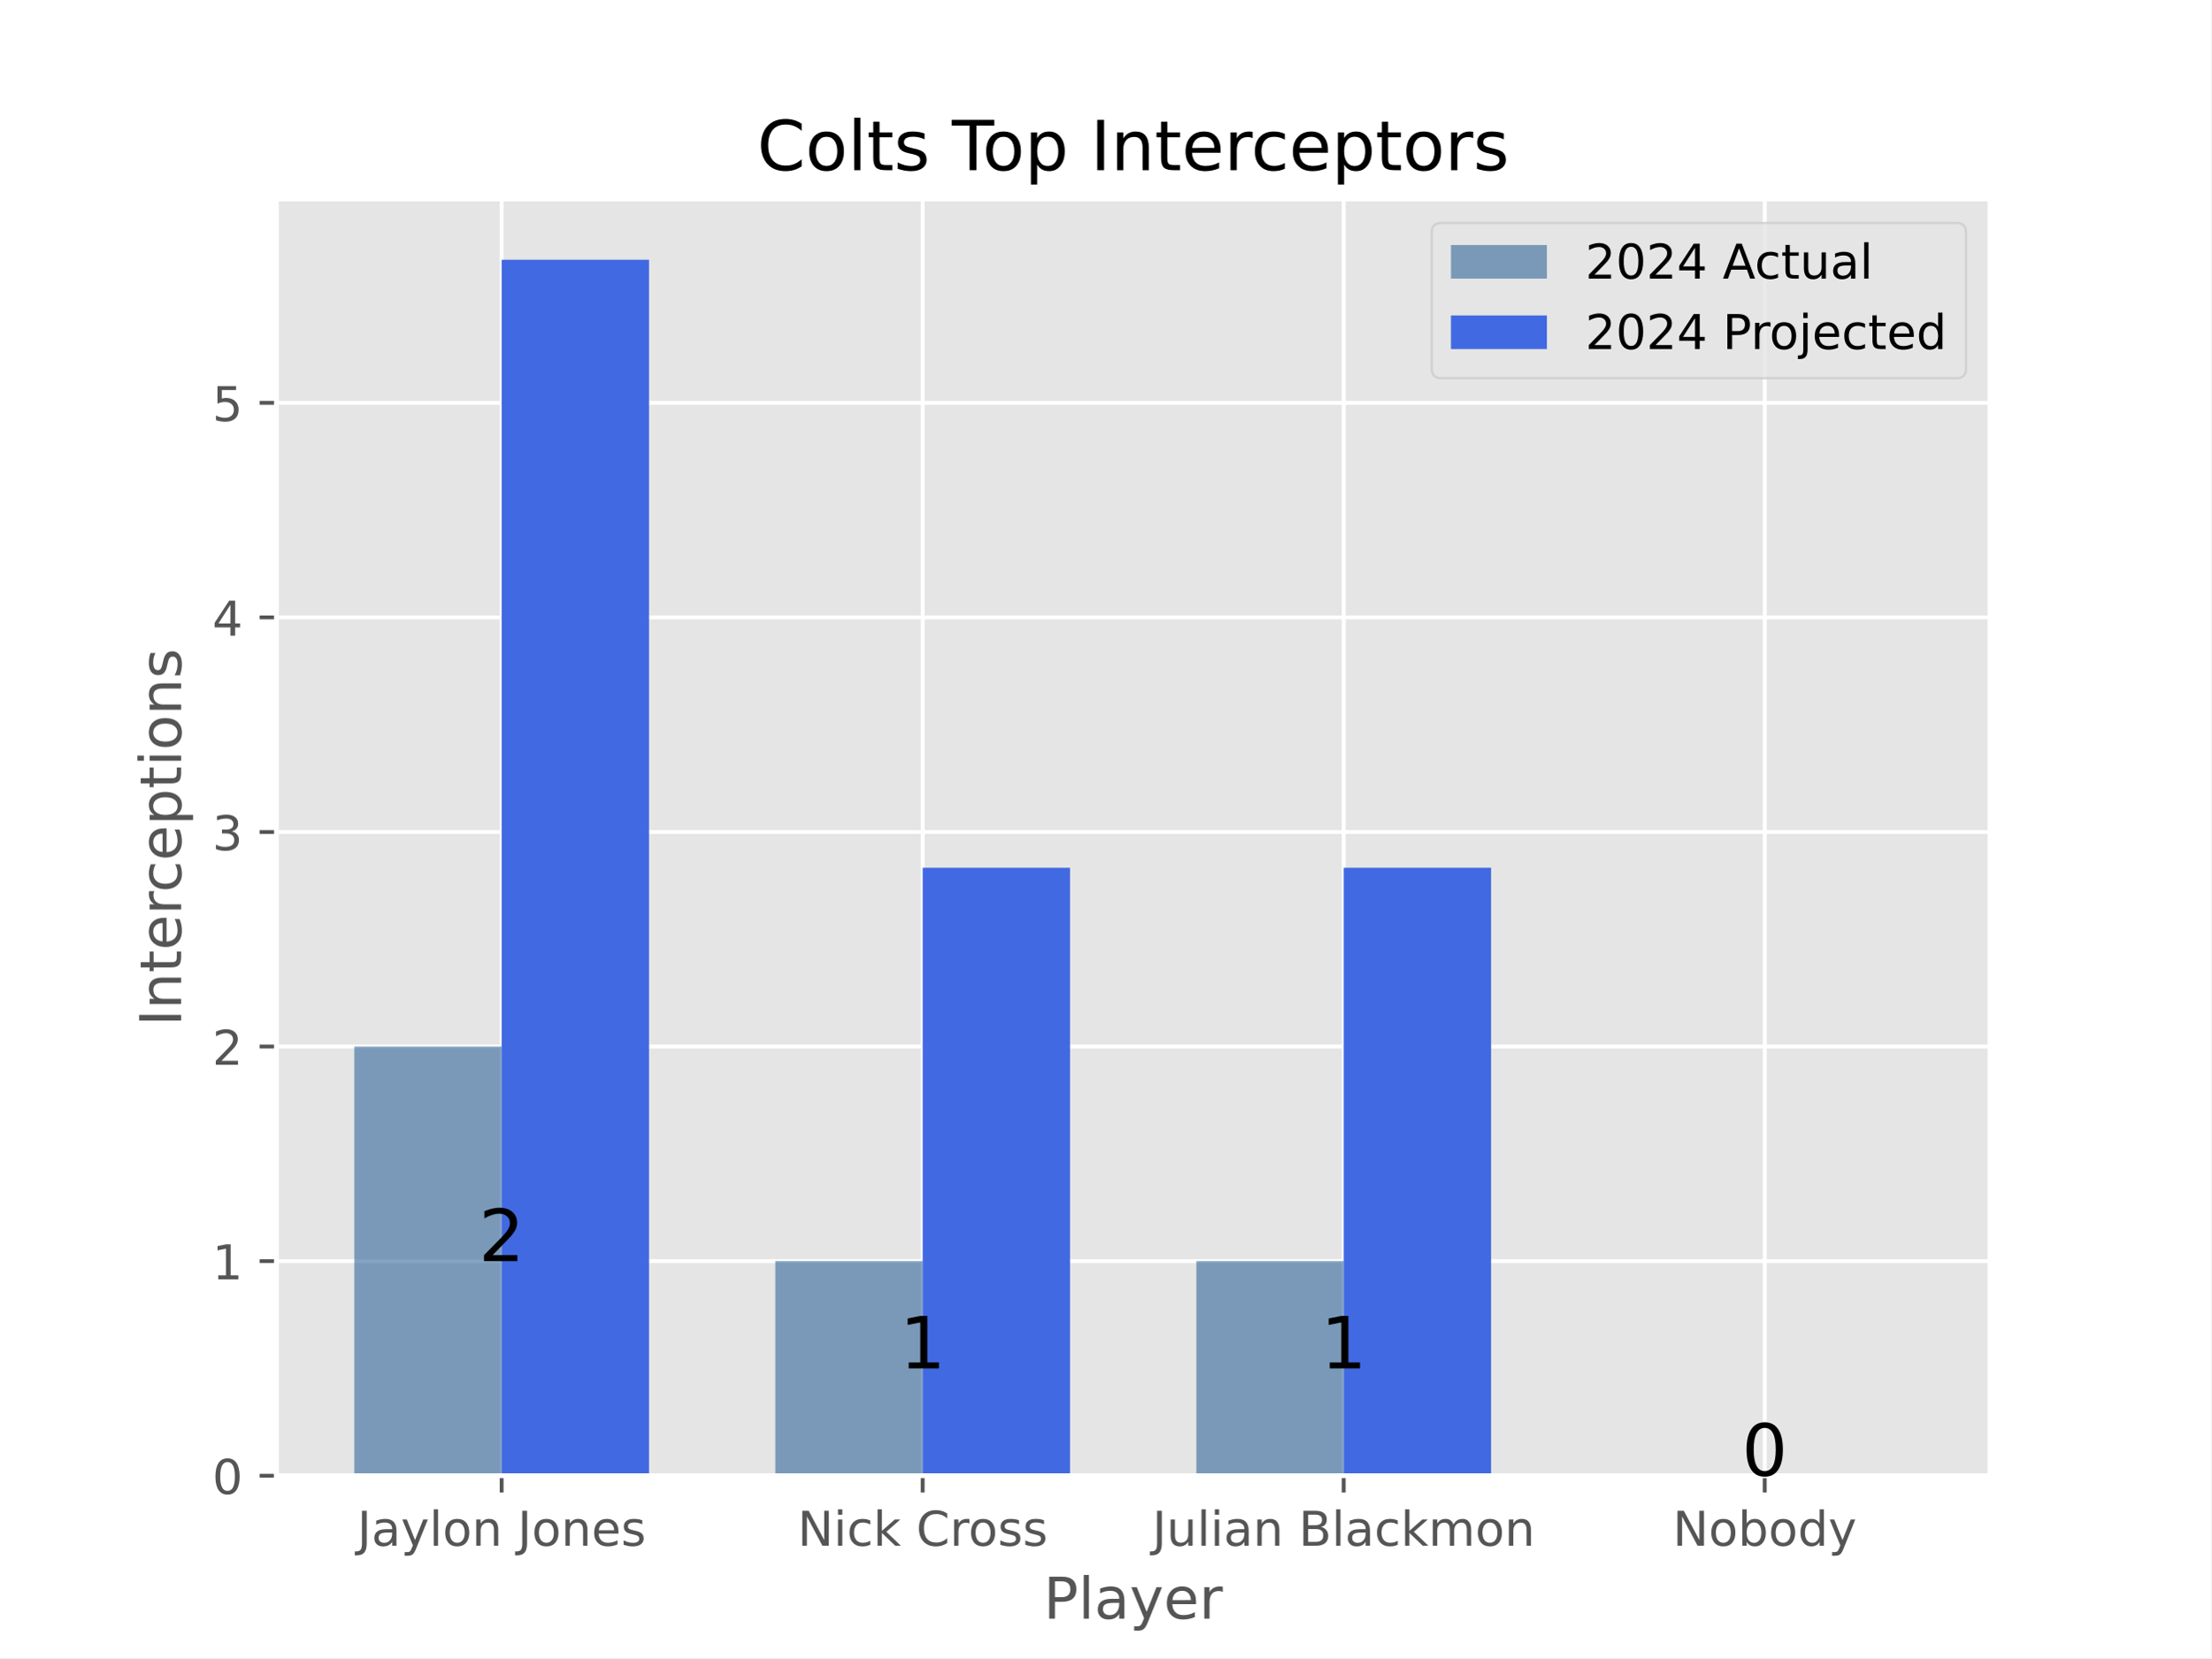
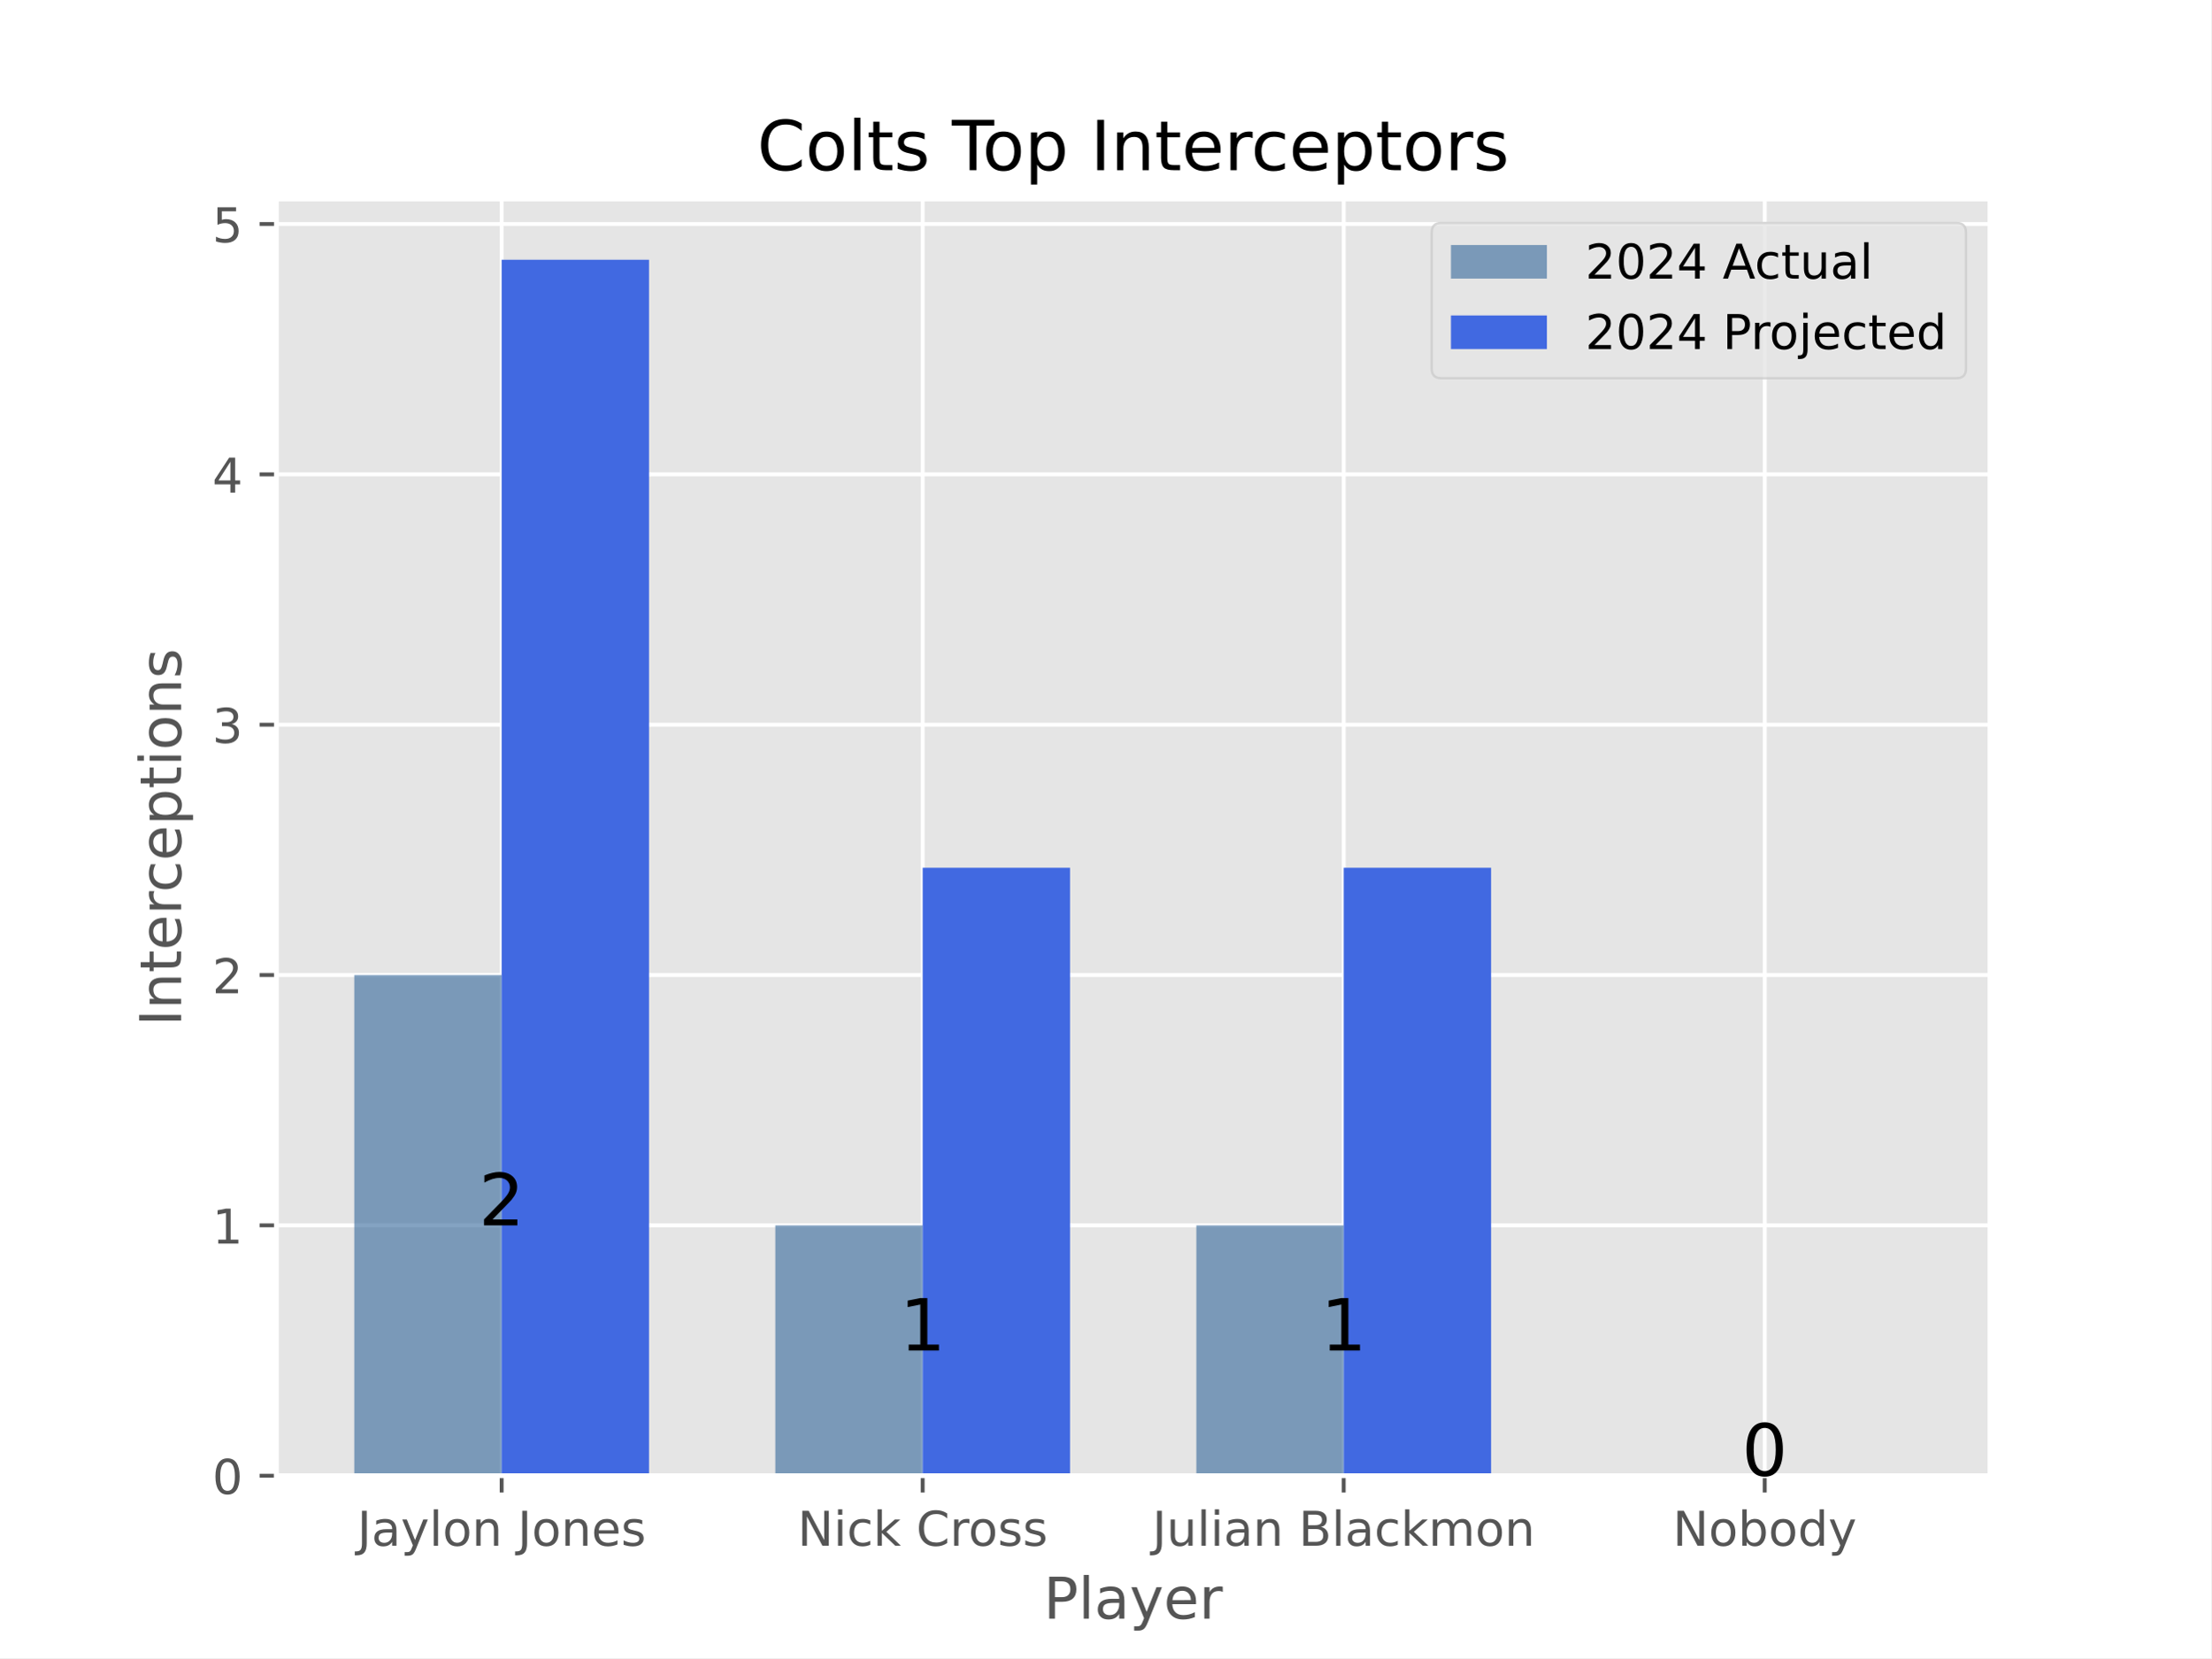
<svg xmlns="http://www.w3.org/2000/svg" xmlns:xlink="http://www.w3.org/1999/xlink" width="460.8pt" height="345.6pt" viewBox="0 0 460.8 345.6" version="1.1">
  <defs>
    <style type="text/css">*{stroke-linejoin: round; stroke-linecap: butt}</style>
  </defs>
  <g id="figure_1">
    <g id="patch_1">
      <path d="M 0 345.6  L 460.8 345.6  L 460.8 0  L 0 0  z " style="fill: #ffffff" />
    </g>
    <g id="axes_1">
      <g id="patch_2">
        <path d="M 57.6 307.584  L 414.72 307.584  L 414.72 41.472  L 57.6 41.472  z " style="fill: #e5e5e5" />
      </g>
      <g id="matplotlib.axis_1">
        <g id="xtick_1">
          <g id="line2d_1">
-             <path d="M 104.543 307.584  L 104.543 41.472  " clip-path="url(#pc93c27bb3d)" style="fill: none; stroke: #ffffff; stroke-width: 0.8; stroke-linecap: square" />
+             <path d="M 104.543 307.584  L 104.543 41.472  " clip-path="url(#pbe018e3bfe)" style="fill: none; stroke: #ffffff; stroke-width: 0.8; stroke-linecap: square" />
          </g>
          <g id="line2d_2">
            <defs>
-               <path id="mbdb9796c3b" d="M 0 0  L 0 3.5  " style="stroke: #555555; stroke-width: 0.8" />
-             </defs>
-             <g>
-               <use xlink:href="#mbdb9796c3b" x="104.543" y="307.584" style="fill: #555555; stroke: #555555; stroke-width: 0.8" />
+               <path id="m9ca0fe6954" d="M 0 0  L 0 3.5  " style="stroke: #555555; stroke-width: 0.8" />
+             </defs>
+             <g>
+               <use xlink:href="#m9ca0fe6954" x="104.543" y="307.584" style="fill: #555555; stroke: #555555; stroke-width: 0.8" />
            </g>
          </g>
          <g id="text_1">
            <g style="fill: #555555" transform="translate(74.45423 322.1824) scale(0.1 -0.1)">
              <defs>
                <path id="DejaVuSans-4a" d="M 628 4666  L 1259 4666  L 1259 325  Q 1259 -519 939 -900  Q 619 -1281 -91 -1281  L -331 -1281  L -331 -750  L -134 -750  Q 284 -750 456 -515  Q 628 -281 628 325  L 628 4666  z " transform="scale(0.015625)" />
                <path id="DejaVuSans-61" d="M 2194 1759  Q 1497 1759 1228 1600  Q 959 1441 959 1056  Q 959 750 1161 570  Q 1363 391 1709 391  Q 2188 391 2477 730  Q 2766 1069 2766 1631  L 2766 1759  L 2194 1759  z M 3341 1997  L 3341 0  L 2766 0  L 2766 531  Q 2569 213 2275 61  Q 1981 -91 1556 -91  Q 1019 -91 701 211  Q 384 513 384 1019  Q 384 1609 779 1909  Q 1175 2209 1959 2209  L 2766 2209  L 2766 2266  Q 2766 2663 2505 2880  Q 2244 3097 1772 3097  Q 1472 3097 1187 3025  Q 903 2953 641 2809  L 641 3341  Q 956 3463 1253 3523  Q 1550 3584 1831 3584  Q 2591 3584 2966 3190  Q 3341 2797 3341 1997  z " transform="scale(0.015625)" />
                <path id="DejaVuSans-79" d="M 2059 -325  Q 1816 -950 1584 -1140  Q 1353 -1331 966 -1331  L 506 -1331  L 506 -850  L 844 -850  Q 1081 -850 1212 -737  Q 1344 -625 1503 -206  L 1606 56  L 191 3500  L 800 3500  L 1894 763  L 2988 3500  L 3597 3500  L 2059 -325  z " transform="scale(0.015625)" />
                <path id="DejaVuSans-6c" d="M 603 4863  L 1178 4863  L 1178 0  L 603 0  L 603 4863  z " transform="scale(0.015625)" />
                <path id="DejaVuSans-6f" d="M 1959 3097  Q 1497 3097 1228 2736  Q 959 2375 959 1747  Q 959 1119 1226 758  Q 1494 397 1959 397  Q 2419 397 2687 759  Q 2956 1122 2956 1747  Q 2956 2369 2687 2733  Q 2419 3097 1959 3097  z M 1959 3584  Q 2709 3584 3137 3096  Q 3566 2609 3566 1747  Q 3566 888 3137 398  Q 2709 -91 1959 -91  Q 1206 -91 779 398  Q 353 888 353 1747  Q 353 2609 779 3096  Q 1206 3584 1959 3584  z " transform="scale(0.015625)" />
                <path id="DejaVuSans-6e" d="M 3513 2113  L 3513 0  L 2938 0  L 2938 2094  Q 2938 2591 2744 2837  Q 2550 3084 2163 3084  Q 1697 3084 1428 2787  Q 1159 2491 1159 1978  L 1159 0  L 581 0  L 581 3500  L 1159 3500  L 1159 2956  Q 1366 3272 1645 3428  Q 1925 3584 2291 3584  Q 2894 3584 3203 3211  Q 3513 2838 3513 2113  z " transform="scale(0.015625)" />
                <path id="DejaVuSans-20" transform="scale(0.015625)" />
                <path id="DejaVuSans-65" d="M 3597 1894  L 3597 1613  L 953 1613  Q 991 1019 1311 708  Q 1631 397 2203 397  Q 2534 397 2845 478  Q 3156 559 3463 722  L 3463 178  Q 3153 47 2828 -22  Q 2503 -91 2169 -91  Q 1331 -91 842 396  Q 353 884 353 1716  Q 353 2575 817 3079  Q 1281 3584 2069 3584  Q 2775 3584 3186 3129  Q 3597 2675 3597 1894  z M 3022 2063  Q 3016 2534 2758 2815  Q 2500 3097 2075 3097  Q 1594 3097 1305 2825  Q 1016 2553 972 2059  L 3022 2063  z " transform="scale(0.015625)" />
                <path id="DejaVuSans-73" d="M 2834 3397  L 2834 2853  Q 2591 2978 2328 3040  Q 2066 3103 1784 3103  Q 1356 3103 1142 2972  Q 928 2841 928 2578  Q 928 2378 1081 2264  Q 1234 2150 1697 2047  L 1894 2003  Q 2506 1872 2764 1633  Q 3022 1394 3022 966  Q 3022 478 2636 193  Q 2250 -91 1575 -91  Q 1294 -91 989 -36  Q 684 19 347 128  L 347 722  Q 666 556 975 473  Q 1284 391 1588 391  Q 1994 391 2212 530  Q 2431 669 2431 922  Q 2431 1156 2273 1281  Q 2116 1406 1581 1522  L 1381 1569  Q 847 1681 609 1914  Q 372 2147 372 2553  Q 372 3047 722 3315  Q 1072 3584 1716 3584  Q 2034 3584 2315 3537  Q 2597 3491 2834 3397  z " transform="scale(0.015625)" />
              </defs>
              <use xlink:href="#DejaVuSans-4a" />
              <use xlink:href="#DejaVuSans-61" x="29.492" />
              <use xlink:href="#DejaVuSans-79" x="90.771" />
              <use xlink:href="#DejaVuSans-6c" x="149.951" />
              <use xlink:href="#DejaVuSans-6f" x="177.734" />
              <use xlink:href="#DejaVuSans-6e" x="238.916" />
              <use xlink:href="#DejaVuSans-20" x="302.295" />
              <use xlink:href="#DejaVuSans-4a" x="334.082" />
              <use xlink:href="#DejaVuSans-6f" x="363.574" />
              <use xlink:href="#DejaVuSans-6e" x="424.756" />
              <use xlink:href="#DejaVuSans-65" x="488.135" />
              <use xlink:href="#DejaVuSans-73" x="549.658" />
            </g>
          </g>
        </g>
        <g id="xtick_2">
          <g id="line2d_3">
-             <path d="M 192.288 307.584  L 192.288 41.472  " clip-path="url(#pc93c27bb3d)" style="fill: none; stroke: #ffffff; stroke-width: 0.8; stroke-linecap: square" />
+             <path d="M 192.288 307.584  L 192.288 41.472  " clip-path="url(#pbe018e3bfe)" style="fill: none; stroke: #ffffff; stroke-width: 0.8; stroke-linecap: square" />
          </g>
          <g id="line2d_4">
            <g>
-               <use xlink:href="#mbdb9796c3b" x="192.288" y="307.584" style="fill: #555555; stroke: #555555; stroke-width: 0.8" />
+               <use xlink:href="#m9ca0fe6954" x="192.288" y="307.584" style="fill: #555555; stroke: #555555; stroke-width: 0.8" />
            </g>
          </g>
          <g id="text_2">
            <g style="fill: #555555" transform="translate(166.2214 322.1824) scale(0.1 -0.1)">
              <defs>
                <path id="DejaVuSans-4e" d="M 628 4666  L 1478 4666  L 3547 763  L 3547 4666  L 4159 4666  L 4159 0  L 3309 0  L 1241 3903  L 1241 0  L 628 0  L 628 4666  z " transform="scale(0.015625)" />
                <path id="DejaVuSans-69" d="M 603 3500  L 1178 3500  L 1178 0  L 603 0  L 603 3500  z M 603 4863  L 1178 4863  L 1178 4134  L 603 4134  L 603 4863  z " transform="scale(0.015625)" />
                <path id="DejaVuSans-63" d="M 3122 3366  L 3122 2828  Q 2878 2963 2633 3030  Q 2388 3097 2138 3097  Q 1578 3097 1268 2742  Q 959 2388 959 1747  Q 959 1106 1268 751  Q 1578 397 2138 397  Q 2388 397 2633 464  Q 2878 531 3122 666  L 3122 134  Q 2881 22 2623 -34  Q 2366 -91 2075 -91  Q 1284 -91 818 406  Q 353 903 353 1747  Q 353 2603 823 3093  Q 1294 3584 2113 3584  Q 2378 3584 2631 3529  Q 2884 3475 3122 3366  z " transform="scale(0.015625)" />
                <path id="DejaVuSans-6b" d="M 581 4863  L 1159 4863  L 1159 1991  L 2875 3500  L 3609 3500  L 1753 1863  L 3688 0  L 2938 0  L 1159 1709  L 1159 0  L 581 0  L 581 4863  z " transform="scale(0.015625)" />
                <path id="DejaVuSans-43" d="M 4122 4306  L 4122 3641  Q 3803 3938 3442 4084  Q 3081 4231 2675 4231  Q 1875 4231 1450 3742  Q 1025 3253 1025 2328  Q 1025 1406 1450 917  Q 1875 428 2675 428  Q 3081 428 3442 575  Q 3803 722 4122 1019  L 4122 359  Q 3791 134 3420 21  Q 3050 -91 2638 -91  Q 1578 -91 968 557  Q 359 1206 359 2328  Q 359 3453 968 4101  Q 1578 4750 2638 4750  Q 3056 4750 3426 4639  Q 3797 4528 4122 4306  z " transform="scale(0.015625)" />
                <path id="DejaVuSans-72" d="M 2631 2963  Q 2534 3019 2420 3045  Q 2306 3072 2169 3072  Q 1681 3072 1420 2755  Q 1159 2438 1159 1844  L 1159 0  L 581 0  L 581 3500  L 1159 3500  L 1159 2956  Q 1341 3275 1631 3429  Q 1922 3584 2338 3584  Q 2397 3584 2469 3576  Q 2541 3569 2628 3553  L 2631 2963  z " transform="scale(0.015625)" />
              </defs>
              <use xlink:href="#DejaVuSans-4e" />
              <use xlink:href="#DejaVuSans-69" x="74.805" />
              <use xlink:href="#DejaVuSans-63" x="102.588" />
              <use xlink:href="#DejaVuSans-6b" x="157.568" />
              <use xlink:href="#DejaVuSans-20" x="215.479" />
              <use xlink:href="#DejaVuSans-43" x="247.266" />
              <use xlink:href="#DejaVuSans-72" x="317.09" />
              <use xlink:href="#DejaVuSans-6f" x="355.953" />
              <use xlink:href="#DejaVuSans-73" x="417.135" />
              <use xlink:href="#DejaVuSans-73" x="469.234" />
            </g>
          </g>
        </g>
        <g id="xtick_3">
          <g id="line2d_5">
-             <path d="M 280.032 307.584  L 280.032 41.472  " clip-path="url(#pc93c27bb3d)" style="fill: none; stroke: #ffffff; stroke-width: 0.8; stroke-linecap: square" />
+             <path d="M 280.032 307.584  L 280.032 41.472  " clip-path="url(#pbe018e3bfe)" style="fill: none; stroke: #ffffff; stroke-width: 0.8; stroke-linecap: square" />
          </g>
          <g id="line2d_6">
            <g>
-               <use xlink:href="#mbdb9796c3b" x="280.032" y="307.584" style="fill: #555555; stroke: #555555; stroke-width: 0.8" />
+               <use xlink:href="#m9ca0fe6954" x="280.032" y="307.584" style="fill: #555555; stroke: #555555; stroke-width: 0.8" />
            </g>
          </g>
          <g id="text_3">
            <g style="fill: #555555" transform="translate(240.1619 322.1824) scale(0.1 -0.1)">
              <defs>
                <path id="DejaVuSans-75" d="M 544 1381  L 544 3500  L 1119 3500  L 1119 1403  Q 1119 906 1312 657  Q 1506 409 1894 409  Q 2359 409 2629 706  Q 2900 1003 2900 1516  L 2900 3500  L 3475 3500  L 3475 0  L 2900 0  L 2900 538  Q 2691 219 2414 64  Q 2138 -91 1772 -91  Q 1169 -91 856 284  Q 544 659 544 1381  z M 1991 3584  L 1991 3584  z " transform="scale(0.015625)" />
                <path id="DejaVuSans-42" d="M 1259 2228  L 1259 519  L 2272 519  Q 2781 519 3026 730  Q 3272 941 3272 1375  Q 3272 1813 3026 2020  Q 2781 2228 2272 2228  L 1259 2228  z M 1259 4147  L 1259 2741  L 2194 2741  Q 2656 2741 2882 2914  Q 3109 3088 3109 3444  Q 3109 3797 2882 3972  Q 2656 4147 2194 4147  L 1259 4147  z M 628 4666  L 2241 4666  Q 2963 4666 3353 4366  Q 3744 4066 3744 3513  Q 3744 3084 3544 2831  Q 3344 2578 2956 2516  Q 3422 2416 3680 2098  Q 3938 1781 3938 1306  Q 3938 681 3513 340  Q 3088 0 2303 0  L 628 0  L 628 4666  z " transform="scale(0.015625)" />
                <path id="DejaVuSans-6d" d="M 3328 2828  Q 3544 3216 3844 3400  Q 4144 3584 4550 3584  Q 5097 3584 5394 3201  Q 5691 2819 5691 2113  L 5691 0  L 5113 0  L 5113 2094  Q 5113 2597 4934 2840  Q 4756 3084 4391 3084  Q 3944 3084 3684 2787  Q 3425 2491 3425 1978  L 3425 0  L 2847 0  L 2847 2094  Q 2847 2600 2669 2842  Q 2491 3084 2119 3084  Q 1678 3084 1418 2786  Q 1159 2488 1159 1978  L 1159 0  L 581 0  L 581 3500  L 1159 3500  L 1159 2956  Q 1356 3278 1631 3431  Q 1906 3584 2284 3584  Q 2666 3584 2933 3390  Q 3200 3197 3328 2828  z " transform="scale(0.015625)" />
              </defs>
              <use xlink:href="#DejaVuSans-4a" />
              <use xlink:href="#DejaVuSans-75" x="29.492" />
              <use xlink:href="#DejaVuSans-6c" x="92.871" />
              <use xlink:href="#DejaVuSans-69" x="120.654" />
              <use xlink:href="#DejaVuSans-61" x="148.438" />
              <use xlink:href="#DejaVuSans-6e" x="209.717" />
              <use xlink:href="#DejaVuSans-20" x="273.096" />
              <use xlink:href="#DejaVuSans-42" x="304.883" />
              <use xlink:href="#DejaVuSans-6c" x="373.486" />
              <use xlink:href="#DejaVuSans-61" x="401.27" />
              <use xlink:href="#DejaVuSans-63" x="462.549" />
              <use xlink:href="#DejaVuSans-6b" x="517.529" />
              <use xlink:href="#DejaVuSans-6d" x="575.439" />
              <use xlink:href="#DejaVuSans-6f" x="672.852" />
              <use xlink:href="#DejaVuSans-6e" x="734.033" />
            </g>
          </g>
        </g>
        <g id="xtick_4">
          <g id="line2d_7">
-             <path d="M 367.777 307.584  L 367.777 41.472  " clip-path="url(#pc93c27bb3d)" style="fill: none; stroke: #ffffff; stroke-width: 0.8; stroke-linecap: square" />
+             <path d="M 367.777 307.584  L 367.777 41.472  " clip-path="url(#pbe018e3bfe)" style="fill: none; stroke: #ffffff; stroke-width: 0.8; stroke-linecap: square" />
          </g>
          <g id="line2d_8">
            <g>
-               <use xlink:href="#mbdb9796c3b" x="367.777" y="307.584" style="fill: #555555; stroke: #555555; stroke-width: 0.8" />
+               <use xlink:href="#m9ca0fe6954" x="367.777" y="307.584" style="fill: #555555; stroke: #555555; stroke-width: 0.8" />
            </g>
          </g>
          <g id="text_4">
            <g style="fill: #555555" transform="translate(348.6095 322.1824) scale(0.1 -0.1)">
              <defs>
                <path id="DejaVuSans-62" d="M 3116 1747  Q 3116 2381 2855 2742  Q 2594 3103 2138 3103  Q 1681 3103 1420 2742  Q 1159 2381 1159 1747  Q 1159 1113 1420 752  Q 1681 391 2138 391  Q 2594 391 2855 752  Q 3116 1113 3116 1747  z M 1159 2969  Q 1341 3281 1617 3432  Q 1894 3584 2278 3584  Q 2916 3584 3314 3078  Q 3713 2572 3713 1747  Q 3713 922 3314 415  Q 2916 -91 2278 -91  Q 1894 -91 1617 61  Q 1341 213 1159 525  L 1159 0  L 581 0  L 581 4863  L 1159 4863  L 1159 2969  z " transform="scale(0.015625)" />
                <path id="DejaVuSans-64" d="M 2906 2969  L 2906 4863  L 3481 4863  L 3481 0  L 2906 0  L 2906 525  Q 2725 213 2448 61  Q 2172 -91 1784 -91  Q 1150 -91 751 415  Q 353 922 353 1747  Q 353 2572 751 3078  Q 1150 3584 1784 3584  Q 2172 3584 2448 3432  Q 2725 3281 2906 2969  z M 947 1747  Q 947 1113 1208 752  Q 1469 391 1925 391  Q 2381 391 2643 752  Q 2906 1113 2906 1747  Q 2906 2381 2643 2742  Q 2381 3103 1925 3103  Q 1469 3103 1208 2742  Q 947 2381 947 1747  z " transform="scale(0.015625)" />
              </defs>
              <use xlink:href="#DejaVuSans-4e" />
              <use xlink:href="#DejaVuSans-6f" x="74.805" />
              <use xlink:href="#DejaVuSans-62" x="135.986" />
              <use xlink:href="#DejaVuSans-6f" x="199.463" />
              <use xlink:href="#DejaVuSans-64" x="260.645" />
              <use xlink:href="#DejaVuSans-79" x="324.121" />
            </g>
          </g>
        </g>
        <g id="text_5">
          <g style="fill: #555555" transform="translate(217.4888 337.3802) scale(0.12 -0.12)">
            <defs>
              <path id="DejaVuSans-50" d="M 1259 4147  L 1259 2394  L 2053 2394  Q 2494 2394 2734 2622  Q 2975 2850 2975 3272  Q 2975 3691 2734 3919  Q 2494 4147 2053 4147  L 1259 4147  z M 628 4666  L 2053 4666  Q 2838 4666 3239 4311  Q 3641 3956 3641 3272  Q 3641 2581 3239 2228  Q 2838 1875 2053 1875  L 1259 1875  L 1259 0  L 628 0  L 628 4666  z " transform="scale(0.015625)" />
            </defs>
            <use xlink:href="#DejaVuSans-50" />
            <use xlink:href="#DejaVuSans-6c" x="60.303" />
            <use xlink:href="#DejaVuSans-61" x="88.086" />
            <use xlink:href="#DejaVuSans-79" x="149.365" />
            <use xlink:href="#DejaVuSans-65" x="208.545" />
            <use xlink:href="#DejaVuSans-72" x="270.068" />
          </g>
        </g>
      </g>
      <g id="matplotlib.axis_2">
        <g id="ytick_1">
          <g id="line2d_9">
-             <path d="M 57.6 307.584  L 414.72 307.584  " clip-path="url(#pc93c27bb3d)" style="fill: none; stroke: #ffffff; stroke-width: 0.8; stroke-linecap: square" />
+             <path d="M 57.6 307.584  L 414.72 307.584  " clip-path="url(#pbe018e3bfe)" style="fill: none; stroke: #ffffff; stroke-width: 0.8; stroke-linecap: square" />
          </g>
          <g id="line2d_10">
            <defs>
-               <path id="mb658adc30a" d="M 0 0  L -3.5 0  " style="stroke: #555555; stroke-width: 0.8" />
-             </defs>
-             <g>
-               <use xlink:href="#mb658adc30a" x="57.6" y="307.584" style="fill: #555555; stroke: #555555; stroke-width: 0.8" />
+               <path id="m58a67cbd3e" d="M 0 0  L -3.5 0  " style="stroke: #555555; stroke-width: 0.8" />
+             </defs>
+             <g>
+               <use xlink:href="#m58a67cbd3e" x="57.6" y="307.584" style="fill: #555555; stroke: #555555; stroke-width: 0.8" />
            </g>
          </g>
          <g id="text_6">
            <g style="fill: #555555" transform="translate(44.2375 311.3832) scale(0.1 -0.1)">
              <defs>
                <path id="DejaVuSans-30" d="M 2034 4250  Q 1547 4250 1301 3770  Q 1056 3291 1056 2328  Q 1056 1369 1301 889  Q 1547 409 2034 409  Q 2525 409 2770 889  Q 3016 1369 3016 2328  Q 3016 3291 2770 3770  Q 2525 4250 2034 4250  z M 2034 4750  Q 2819 4750 3233 4129  Q 3647 3509 3647 2328  Q 3647 1150 3233 529  Q 2819 -91 2034 -91  Q 1250 -91 836 529  Q 422 1150 422 2328  Q 422 3509 836 4129  Q 1250 4750 2034 4750  z " transform="scale(0.015625)" />
              </defs>
              <use xlink:href="#DejaVuSans-30" />
            </g>
          </g>
        </g>
        <g id="ytick_2">
          <g id="line2d_11">
-             <path d="M 57.6 262.859  L 414.72 262.859  " clip-path="url(#pc93c27bb3d)" style="fill: none; stroke: #ffffff; stroke-width: 0.8; stroke-linecap: square" />
+             <path d="M 57.6 255.405  L 414.72 255.405  " clip-path="url(#pbe018e3bfe)" style="fill: none; stroke: #ffffff; stroke-width: 0.8; stroke-linecap: square" />
          </g>
          <g id="line2d_12">
            <g>
-               <use xlink:href="#mb658adc30a" x="57.6" y="262.859" style="fill: #555555; stroke: #555555; stroke-width: 0.8" />
+               <use xlink:href="#m58a67cbd3e" x="57.6" y="255.405" style="fill: #555555; stroke: #555555; stroke-width: 0.8" />
            </g>
          </g>
          <g id="text_7">
-             <g style="fill: #555555" transform="translate(44.2375 266.6585) scale(0.1 -0.1)">
+             <g style="fill: #555555" transform="translate(44.2375 259.2044) scale(0.1 -0.1)">
              <defs>
                <path id="DejaVuSans-31" d="M 794 531  L 1825 531  L 1825 4091  L 703 3866  L 703 4441  L 1819 4666  L 2450 4666  L 2450 531  L 3481 531  L 3481 0  L 794 0  L 794 531  z " transform="scale(0.015625)" />
              </defs>
              <use xlink:href="#DejaVuSans-31" />
            </g>
          </g>
        </g>
        <g id="ytick_3">
          <g id="line2d_13">
-             <path d="M 57.6 218.135  L 414.72 218.135  " clip-path="url(#pc93c27bb3d)" style="fill: none; stroke: #ffffff; stroke-width: 0.8; stroke-linecap: square" />
+             <path d="M 57.6 203.226  L 414.72 203.226  " clip-path="url(#pbe018e3bfe)" style="fill: none; stroke: #ffffff; stroke-width: 0.8; stroke-linecap: square" />
          </g>
          <g id="line2d_14">
            <g>
-               <use xlink:href="#mb658adc30a" x="57.6" y="218.135" style="fill: #555555; stroke: #555555; stroke-width: 0.8" />
+               <use xlink:href="#m58a67cbd3e" x="57.6" y="203.226" style="fill: #555555; stroke: #555555; stroke-width: 0.8" />
            </g>
          </g>
          <g id="text_8">
-             <g style="fill: #555555" transform="translate(44.2375 221.9338) scale(0.1 -0.1)">
+             <g style="fill: #555555" transform="translate(44.2375 207.0256) scale(0.1 -0.1)">
              <defs>
                <path id="DejaVuSans-32" d="M 1228 531  L 3431 531  L 3431 0  L 469 0  L 469 531  Q 828 903 1448 1529  Q 2069 2156 2228 2338  Q 2531 2678 2651 2914  Q 2772 3150 2772 3378  Q 2772 3750 2511 3984  Q 2250 4219 1831 4219  Q 1534 4219 1204 4116  Q 875 4013 500 3803  L 500 4441  Q 881 4594 1212 4672  Q 1544 4750 1819 4750  Q 2544 4750 2975 4387  Q 3406 4025 3406 3419  Q 3406 3131 3298 2873  Q 3191 2616 2906 2266  Q 2828 2175 2409 1742  Q 1991 1309 1228 531  z " transform="scale(0.015625)" />
              </defs>
              <use xlink:href="#DejaVuSans-32" />
            </g>
          </g>
        </g>
        <g id="ytick_4">
          <g id="line2d_15">
-             <path d="M 57.6 173.41  L 414.72 173.41  " clip-path="url(#pc93c27bb3d)" style="fill: none; stroke: #ffffff; stroke-width: 0.8; stroke-linecap: square" />
+             <path d="M 57.6 151.048  L 414.72 151.048  " clip-path="url(#pbe018e3bfe)" style="fill: none; stroke: #ffffff; stroke-width: 0.8; stroke-linecap: square" />
          </g>
          <g id="line2d_16">
            <g>
-               <use xlink:href="#mb658adc30a" x="57.6" y="173.41" style="fill: #555555; stroke: #555555; stroke-width: 0.8" />
+               <use xlink:href="#m58a67cbd3e" x="57.6" y="151.048" style="fill: #555555; stroke: #555555; stroke-width: 0.8" />
            </g>
          </g>
          <g id="text_9">
-             <g style="fill: #555555" transform="translate(44.2375 177.2091) scale(0.1 -0.1)">
+             <g style="fill: #555555" transform="translate(44.2375 154.8467) scale(0.1 -0.1)">
              <defs>
                <path id="DejaVuSans-33" d="M 2597 2516  Q 3050 2419 3304 2112  Q 3559 1806 3559 1356  Q 3559 666 3084 287  Q 2609 -91 1734 -91  Q 1441 -91 1130 -33  Q 819 25 488 141  L 488 750  Q 750 597 1062 519  Q 1375 441 1716 441  Q 2309 441 2620 675  Q 2931 909 2931 1356  Q 2931 1769 2642 2001  Q 2353 2234 1838 2234  L 1294 2234  L 1294 2753  L 1863 2753  Q 2328 2753 2575 2939  Q 2822 3125 2822 3475  Q 2822 3834 2567 4026  Q 2313 4219 1838 4219  Q 1578 4219 1281 4162  Q 984 4106 628 3988  L 628 4550  Q 988 4650 1302 4700  Q 1616 4750 1894 4750  Q 2613 4750 3031 4423  Q 3450 4097 3450 3541  Q 3450 3153 3228 2886  Q 3006 2619 2597 2516  z " transform="scale(0.015625)" />
              </defs>
              <use xlink:href="#DejaVuSans-33" />
            </g>
          </g>
        </g>
        <g id="ytick_5">
          <g id="line2d_17">
-             <path d="M 57.6 128.685  L 414.72 128.685  " clip-path="url(#pc93c27bb3d)" style="fill: none; stroke: #ffffff; stroke-width: 0.8; stroke-linecap: square" />
+             <path d="M 57.6 98.869  L 414.72 98.869  " clip-path="url(#pbe018e3bfe)" style="fill: none; stroke: #ffffff; stroke-width: 0.8; stroke-linecap: square" />
          </g>
          <g id="line2d_18">
            <g>
-               <use xlink:href="#mb658adc30a" x="57.6" y="128.685" style="fill: #555555; stroke: #555555; stroke-width: 0.8" />
+               <use xlink:href="#m58a67cbd3e" x="57.6" y="98.869" style="fill: #555555; stroke: #555555; stroke-width: 0.8" />
            </g>
          </g>
          <g id="text_10">
-             <g style="fill: #555555" transform="translate(44.2375 132.4844) scale(0.1 -0.1)">
+             <g style="fill: #555555" transform="translate(44.2375 102.6679) scale(0.1 -0.1)">
              <defs>
                <path id="DejaVuSans-34" d="M 2419 4116  L 825 1625  L 2419 1625  L 2419 4116  z M 2253 4666  L 3047 4666  L 3047 1625  L 3713 1625  L 3713 1100  L 3047 1100  L 3047 0  L 2419 0  L 2419 1100  L 313 1100  L 313 1709  L 2253 4666  z " transform="scale(0.015625)" />
              </defs>
              <use xlink:href="#DejaVuSans-34" />
            </g>
          </g>
        </g>
        <g id="ytick_6">
          <g id="line2d_19">
-             <path d="M 57.6 83.96  L 414.72 83.96  " clip-path="url(#pc93c27bb3d)" style="fill: none; stroke: #ffffff; stroke-width: 0.8; stroke-linecap: square" />
+             <path d="M 57.6 46.69  L 414.72 46.69  " clip-path="url(#pbe018e3bfe)" style="fill: none; stroke: #ffffff; stroke-width: 0.8; stroke-linecap: square" />
          </g>
          <g id="line2d_20">
            <g>
-               <use xlink:href="#mb658adc30a" x="57.6" y="83.96" style="fill: #555555; stroke: #555555; stroke-width: 0.8" />
+               <use xlink:href="#m58a67cbd3e" x="57.6" y="46.69" style="fill: #555555; stroke: #555555; stroke-width: 0.8" />
            </g>
          </g>
          <g id="text_11">
-             <g style="fill: #555555" transform="translate(44.2375 87.75969) scale(0.1 -0.1)">
+             <g style="fill: #555555" transform="translate(44.2375 50.4891) scale(0.1 -0.1)">
              <defs>
                <path id="DejaVuSans-35" d="M 691 4666  L 3169 4666  L 3169 4134  L 1269 4134  L 1269 2991  Q 1406 3038 1543 3061  Q 1681 3084 1819 3084  Q 2600 3084 3056 2656  Q 3513 2228 3513 1497  Q 3513 744 3044 326  Q 2575 -91 1722 -91  Q 1428 -91 1123 -41  Q 819 9 494 109  L 494 744  Q 775 591 1075 516  Q 1375 441 1709 441  Q 2250 441 2565 725  Q 2881 1009 2881 1497  Q 2881 1984 2565 2268  Q 2250 2553 1709 2553  Q 1456 2553 1204 2497  Q 953 2441 691 2322  L 691 4666  z " transform="scale(0.015625)" />
              </defs>
              <use xlink:href="#DejaVuSans-35" />
            </g>
          </g>
        </g>
        <g id="text_12">
          <g style="fill: #555555" transform="translate(37.74188 213.8946) rotate(-90) scale(0.12 -0.12)">
            <defs>
              <path id="DejaVuSans-49" d="M 628 4666  L 1259 4666  L 1259 0  L 628 0  L 628 4666  z " transform="scale(0.015625)" />
              <path id="DejaVuSans-74" d="M 1172 4494  L 1172 3500  L 2356 3500  L 2356 3053  L 1172 3053  L 1172 1153  Q 1172 725 1289 603  Q 1406 481 1766 481  L 2356 481  L 2356 0  L 1766 0  Q 1100 0 847 248  Q 594 497 594 1153  L 594 3053  L 172 3053  L 172 3500  L 594 3500  L 594 4494  L 1172 4494  z " transform="scale(0.015625)" />
              <path id="DejaVuSans-70" d="M 1159 525  L 1159 -1331  L 581 -1331  L 581 3500  L 1159 3500  L 1159 2969  Q 1341 3281 1617 3432  Q 1894 3584 2278 3584  Q 2916 3584 3314 3078  Q 3713 2572 3713 1747  Q 3713 922 3314 415  Q 2916 -91 2278 -91  Q 1894 -91 1617 61  Q 1341 213 1159 525  z M 3116 1747  Q 3116 2381 2855 2742  Q 2594 3103 2138 3103  Q 1681 3103 1420 2742  Q 1159 2381 1159 1747  Q 1159 1113 1420 752  Q 1681 391 2138 391  Q 2594 391 2855 752  Q 3116 1113 3116 1747  z " transform="scale(0.015625)" />
            </defs>
            <use xlink:href="#DejaVuSans-49" />
            <use xlink:href="#DejaVuSans-6e" x="29.492" />
            <use xlink:href="#DejaVuSans-74" x="92.871" />
            <use xlink:href="#DejaVuSans-65" x="132.08" />
            <use xlink:href="#DejaVuSans-72" x="193.604" />
            <use xlink:href="#DejaVuSans-63" x="232.467" />
            <use xlink:href="#DejaVuSans-65" x="287.447" />
            <use xlink:href="#DejaVuSans-70" x="348.971" />
            <use xlink:href="#DejaVuSans-74" x="412.447" />
            <use xlink:href="#DejaVuSans-69" x="451.656" />
            <use xlink:href="#DejaVuSans-6f" x="479.439" />
            <use xlink:href="#DejaVuSans-6e" x="540.621" />
            <use xlink:href="#DejaVuSans-73" x="604" />
          </g>
        </g>
      </g>
      <g id="patch_3">
-         <path d="M 73.833 307.584  L 104.543 307.584  L 104.543 218.135  L 73.833 218.135  z " clip-path="url(#pc93c27bb3d)" style="fill: #336699; fill-opacity: 0.6" />
+         <path d="M 73.833 307.584  L 104.543 307.584  L 104.543 203.226  L 73.833 203.226  z " clip-path="url(#pbe018e3bfe)" style="fill: #336699; fill-opacity: 0.6" />
      </g>
      <g id="patch_4">
-         <path d="M 161.577 307.584  L 192.288 307.584  L 192.288 262.859  L 161.577 262.859  z " clip-path="url(#pc93c27bb3d)" style="fill: #336699; fill-opacity: 0.6" />
+         <path d="M 161.577 307.584  L 192.288 307.584  L 192.288 255.405  L 161.577 255.405  z " clip-path="url(#pbe018e3bfe)" style="fill: #336699; fill-opacity: 0.6" />
      </g>
      <g id="patch_5">
-         <path d="M 249.322 307.584  L 280.032 307.584  L 280.032 262.859  L 249.322 262.859  z " clip-path="url(#pc93c27bb3d)" style="fill: #336699; fill-opacity: 0.6" />
+         <path d="M 249.322 307.584  L 280.032 307.584  L 280.032 255.405  L 249.322 255.405  z " clip-path="url(#pbe018e3bfe)" style="fill: #336699; fill-opacity: 0.6" />
      </g>
      <g id="patch_6">
-         <path d="M 337.066 307.584  L 367.777 307.584  L 367.777 307.584  L 337.066 307.584  z " clip-path="url(#pc93c27bb3d)" style="fill: #336699; fill-opacity: 0.6" />
+         <path d="M 337.066 307.584  L 367.777 307.584  L 367.777 307.584  L 337.066 307.584  z " clip-path="url(#pbe018e3bfe)" style="fill: #336699; fill-opacity: 0.6" />
      </g>
      <g id="patch_7">
-         <path d="M 104.543 307.584  L 135.254 307.584  L 135.254 54.144  L 104.543 54.144  z " clip-path="url(#pc93c27bb3d)" style="fill: #4169e1" />
+         <path d="M 104.543 307.584  L 135.254 307.584  L 135.254 54.144  L 104.543 54.144  z " clip-path="url(#pbe018e3bfe)" style="fill: #4169e1" />
      </g>
      <g id="patch_8">
-         <path d="M 192.288 307.584  L 222.998 307.584  L 222.998 180.864  L 192.288 180.864  z " clip-path="url(#pc93c27bb3d)" style="fill: #4169e1" />
+         <path d="M 192.288 307.584  L 222.998 307.584  L 222.998 180.864  L 192.288 180.864  z " clip-path="url(#pbe018e3bfe)" style="fill: #4169e1" />
      </g>
      <g id="patch_9">
-         <path d="M 280.032 307.584  L 310.743 307.584  L 310.743 180.864  L 280.032 180.864  z " clip-path="url(#pc93c27bb3d)" style="fill: #4169e1" />
+         <path d="M 280.032 307.584  L 310.743 307.584  L 310.743 180.864  L 280.032 180.864  z " clip-path="url(#pbe018e3bfe)" style="fill: #4169e1" />
      </g>
      <g id="patch_10">
-         <path d="M 367.777 307.584  L 398.487 307.584  L 398.487 307.584  L 367.777 307.584  z " clip-path="url(#pc93c27bb3d)" style="fill: #4169e1" />
+         <path d="M 367.777 307.584  L 398.487 307.584  L 398.487 307.584  L 367.777 307.584  z " clip-path="url(#pbe018e3bfe)" style="fill: #4169e1" />
      </g>
      <g id="patch_11">
        <path d="M 57.6 307.584  L 57.6 41.472  " style="fill: none; stroke: #ffffff; stroke-linejoin: miter; stroke-linecap: square" />
      </g>
      <g id="patch_12">
        <path d="M 414.72 307.584  L 414.72 41.472  " style="fill: none; stroke: #ffffff; stroke-linejoin: miter; stroke-linecap: square" />
      </g>
      <g id="patch_13">
        <path d="M 57.6 307.584  L 414.72 307.584  " style="fill: none; stroke: #ffffff; stroke-linejoin: miter; stroke-linecap: square" />
      </g>
      <g id="patch_14">
        <path d="M 57.6 41.472  L 414.72 41.472  " style="fill: none; stroke: #ffffff; stroke-linejoin: miter; stroke-linecap: square" />
      </g>
      <g id="text_13">
-         <g transform="translate(99.77142 262.8593) scale(0.15 -0.15)">
+         <g transform="translate(99.77142 255.4052) scale(0.15 -0.15)">
          <use xlink:href="#DejaVuSans-32" />
        </g>
      </g>
      <g id="text_14">
-         <g transform="translate(187.5159 285.2216) scale(0.15 -0.15)">
+         <g transform="translate(187.5159 281.4946) scale(0.15 -0.15)">
          <use xlink:href="#DejaVuSans-31" />
        </g>
      </g>
      <g id="text_15">
-         <g transform="translate(275.2604 285.2216) scale(0.15 -0.15)">
+         <g transform="translate(275.2604 281.4946) scale(0.15 -0.15)">
          <use xlink:href="#DejaVuSans-31" />
        </g>
      </g>
      <g id="text_16">
        <g transform="translate(363.0048 307.584) scale(0.15 -0.15)">
          <use xlink:href="#DejaVuSans-30" />
        </g>
      </g>
      <g id="text_17">
        <g transform="translate(157.7902 35.472) scale(0.144 -0.144)">
          <defs>
            <path id="DejaVuSans-54" d="M -19 4666  L 3928 4666  L 3928 4134  L 2272 4134  L 2272 0  L 1638 0  L 1638 4134  L -19 4134  L -19 4666  z " transform="scale(0.015625)" />
          </defs>
          <use xlink:href="#DejaVuSans-43" />
          <use xlink:href="#DejaVuSans-6f" x="69.824" />
          <use xlink:href="#DejaVuSans-6c" x="131.006" />
          <use xlink:href="#DejaVuSans-74" x="158.789" />
          <use xlink:href="#DejaVuSans-73" x="197.998" />
          <use xlink:href="#DejaVuSans-20" x="250.098" />
          <use xlink:href="#DejaVuSans-54" x="281.885" />
          <use xlink:href="#DejaVuSans-6f" x="325.969" />
          <use xlink:href="#DejaVuSans-70" x="387.15" />
          <use xlink:href="#DejaVuSans-20" x="450.627" />
          <use xlink:href="#DejaVuSans-49" x="482.414" />
          <use xlink:href="#DejaVuSans-6e" x="511.906" />
          <use xlink:href="#DejaVuSans-74" x="575.285" />
          <use xlink:href="#DejaVuSans-65" x="614.494" />
          <use xlink:href="#DejaVuSans-72" x="676.018" />
          <use xlink:href="#DejaVuSans-63" x="714.881" />
          <use xlink:href="#DejaVuSans-65" x="769.861" />
          <use xlink:href="#DejaVuSans-70" x="831.385" />
          <use xlink:href="#DejaVuSans-74" x="894.861" />
          <use xlink:href="#DejaVuSans-6f" x="934.07" />
          <use xlink:href="#DejaVuSans-72" x="995.252" />
          <use xlink:href="#DejaVuSans-73" x="1036.365" />
        </g>
      </g>
      <g id="legend_1">
        <g id="patch_15">
          <path d="M 300.381 78.828  L 407.72 78.828  Q 409.72 78.828 409.72 76.828  L 409.72 48.472  Q 409.72 46.472 407.72 46.472  L 300.381 46.472  Q 298.381 46.472 298.381 48.472  L 298.381 76.828  Q 298.381 78.828 300.381 78.828  z " style="fill: #e5e5e5; opacity: 0.8; stroke: #cccccc; stroke-width: 0.5; stroke-linejoin: miter" />
        </g>
        <g id="patch_16">
          <path d="M 302.381 58.07  L 322.381 58.07  L 322.381 51.07  L 302.381 51.07  z " style="fill: #336699; fill-opacity: 0.6" />
        </g>
        <g id="text_18">
          <g transform="translate(330.3809 58.07044) scale(0.1 -0.1)">
            <defs>
              <path id="DejaVuSans-41" d="M 2188 4044  L 1331 1722  L 3047 1722  L 2188 4044  z M 1831 4666  L 2547 4666  L 4325 0  L 3669 0  L 3244 1197  L 1141 1197  L 716 0  L 50 0  L 1831 4666  z " transform="scale(0.015625)" />
            </defs>
            <use xlink:href="#DejaVuSans-32" />
            <use xlink:href="#DejaVuSans-30" x="63.623" />
            <use xlink:href="#DejaVuSans-32" x="127.246" />
            <use xlink:href="#DejaVuSans-34" x="190.869" />
            <use xlink:href="#DejaVuSans-20" x="254.492" />
            <use xlink:href="#DejaVuSans-41" x="286.279" />
            <use xlink:href="#DejaVuSans-63" x="352.938" />
            <use xlink:href="#DejaVuSans-74" x="407.918" />
            <use xlink:href="#DejaVuSans-75" x="447.127" />
            <use xlink:href="#DejaVuSans-61" x="510.506" />
            <use xlink:href="#DejaVuSans-6c" x="571.785" />
          </g>
        </g>
        <g id="patch_17">
          <path d="M 302.381 72.749  L 322.381 72.749  L 322.381 65.749  L 302.381 65.749  z " style="fill: #4169e1" />
        </g>
        <g id="text_19">
          <g transform="translate(330.3809 72.74856) scale(0.1 -0.1)">
            <defs>
              <path id="DejaVuSans-6a" d="M 603 3500  L 1178 3500  L 1178 -63  Q 1178 -731 923 -1031  Q 669 -1331 103 -1331  L -116 -1331  L -116 -844  L 38 -844  Q 366 -844 484 -692  Q 603 -541 603 -63  L 603 3500  z M 603 4863  L 1178 4863  L 1178 4134  L 603 4134  L 603 4863  z " transform="scale(0.015625)" />
            </defs>
            <use xlink:href="#DejaVuSans-32" />
            <use xlink:href="#DejaVuSans-30" x="63.623" />
            <use xlink:href="#DejaVuSans-32" x="127.246" />
            <use xlink:href="#DejaVuSans-34" x="190.869" />
            <use xlink:href="#DejaVuSans-20" x="254.492" />
            <use xlink:href="#DejaVuSans-50" x="286.279" />
            <use xlink:href="#DejaVuSans-72" x="344.832" />
            <use xlink:href="#DejaVuSans-6f" x="383.695" />
            <use xlink:href="#DejaVuSans-6a" x="444.877" />
            <use xlink:href="#DejaVuSans-65" x="472.66" />
            <use xlink:href="#DejaVuSans-63" x="534.184" />
            <use xlink:href="#DejaVuSans-74" x="589.164" />
            <use xlink:href="#DejaVuSans-65" x="628.373" />
            <use xlink:href="#DejaVuSans-64" x="689.896" />
          </g>
        </g>
      </g>
    </g>
  </g>
  <defs>
-     <clipPath id="pc93c27bb3d">
+     <clipPath id="pbe018e3bfe">
      <rect x="57.6" y="41.472" width="357.12" height="266.112" />
    </clipPath>
  </defs>
</svg>
